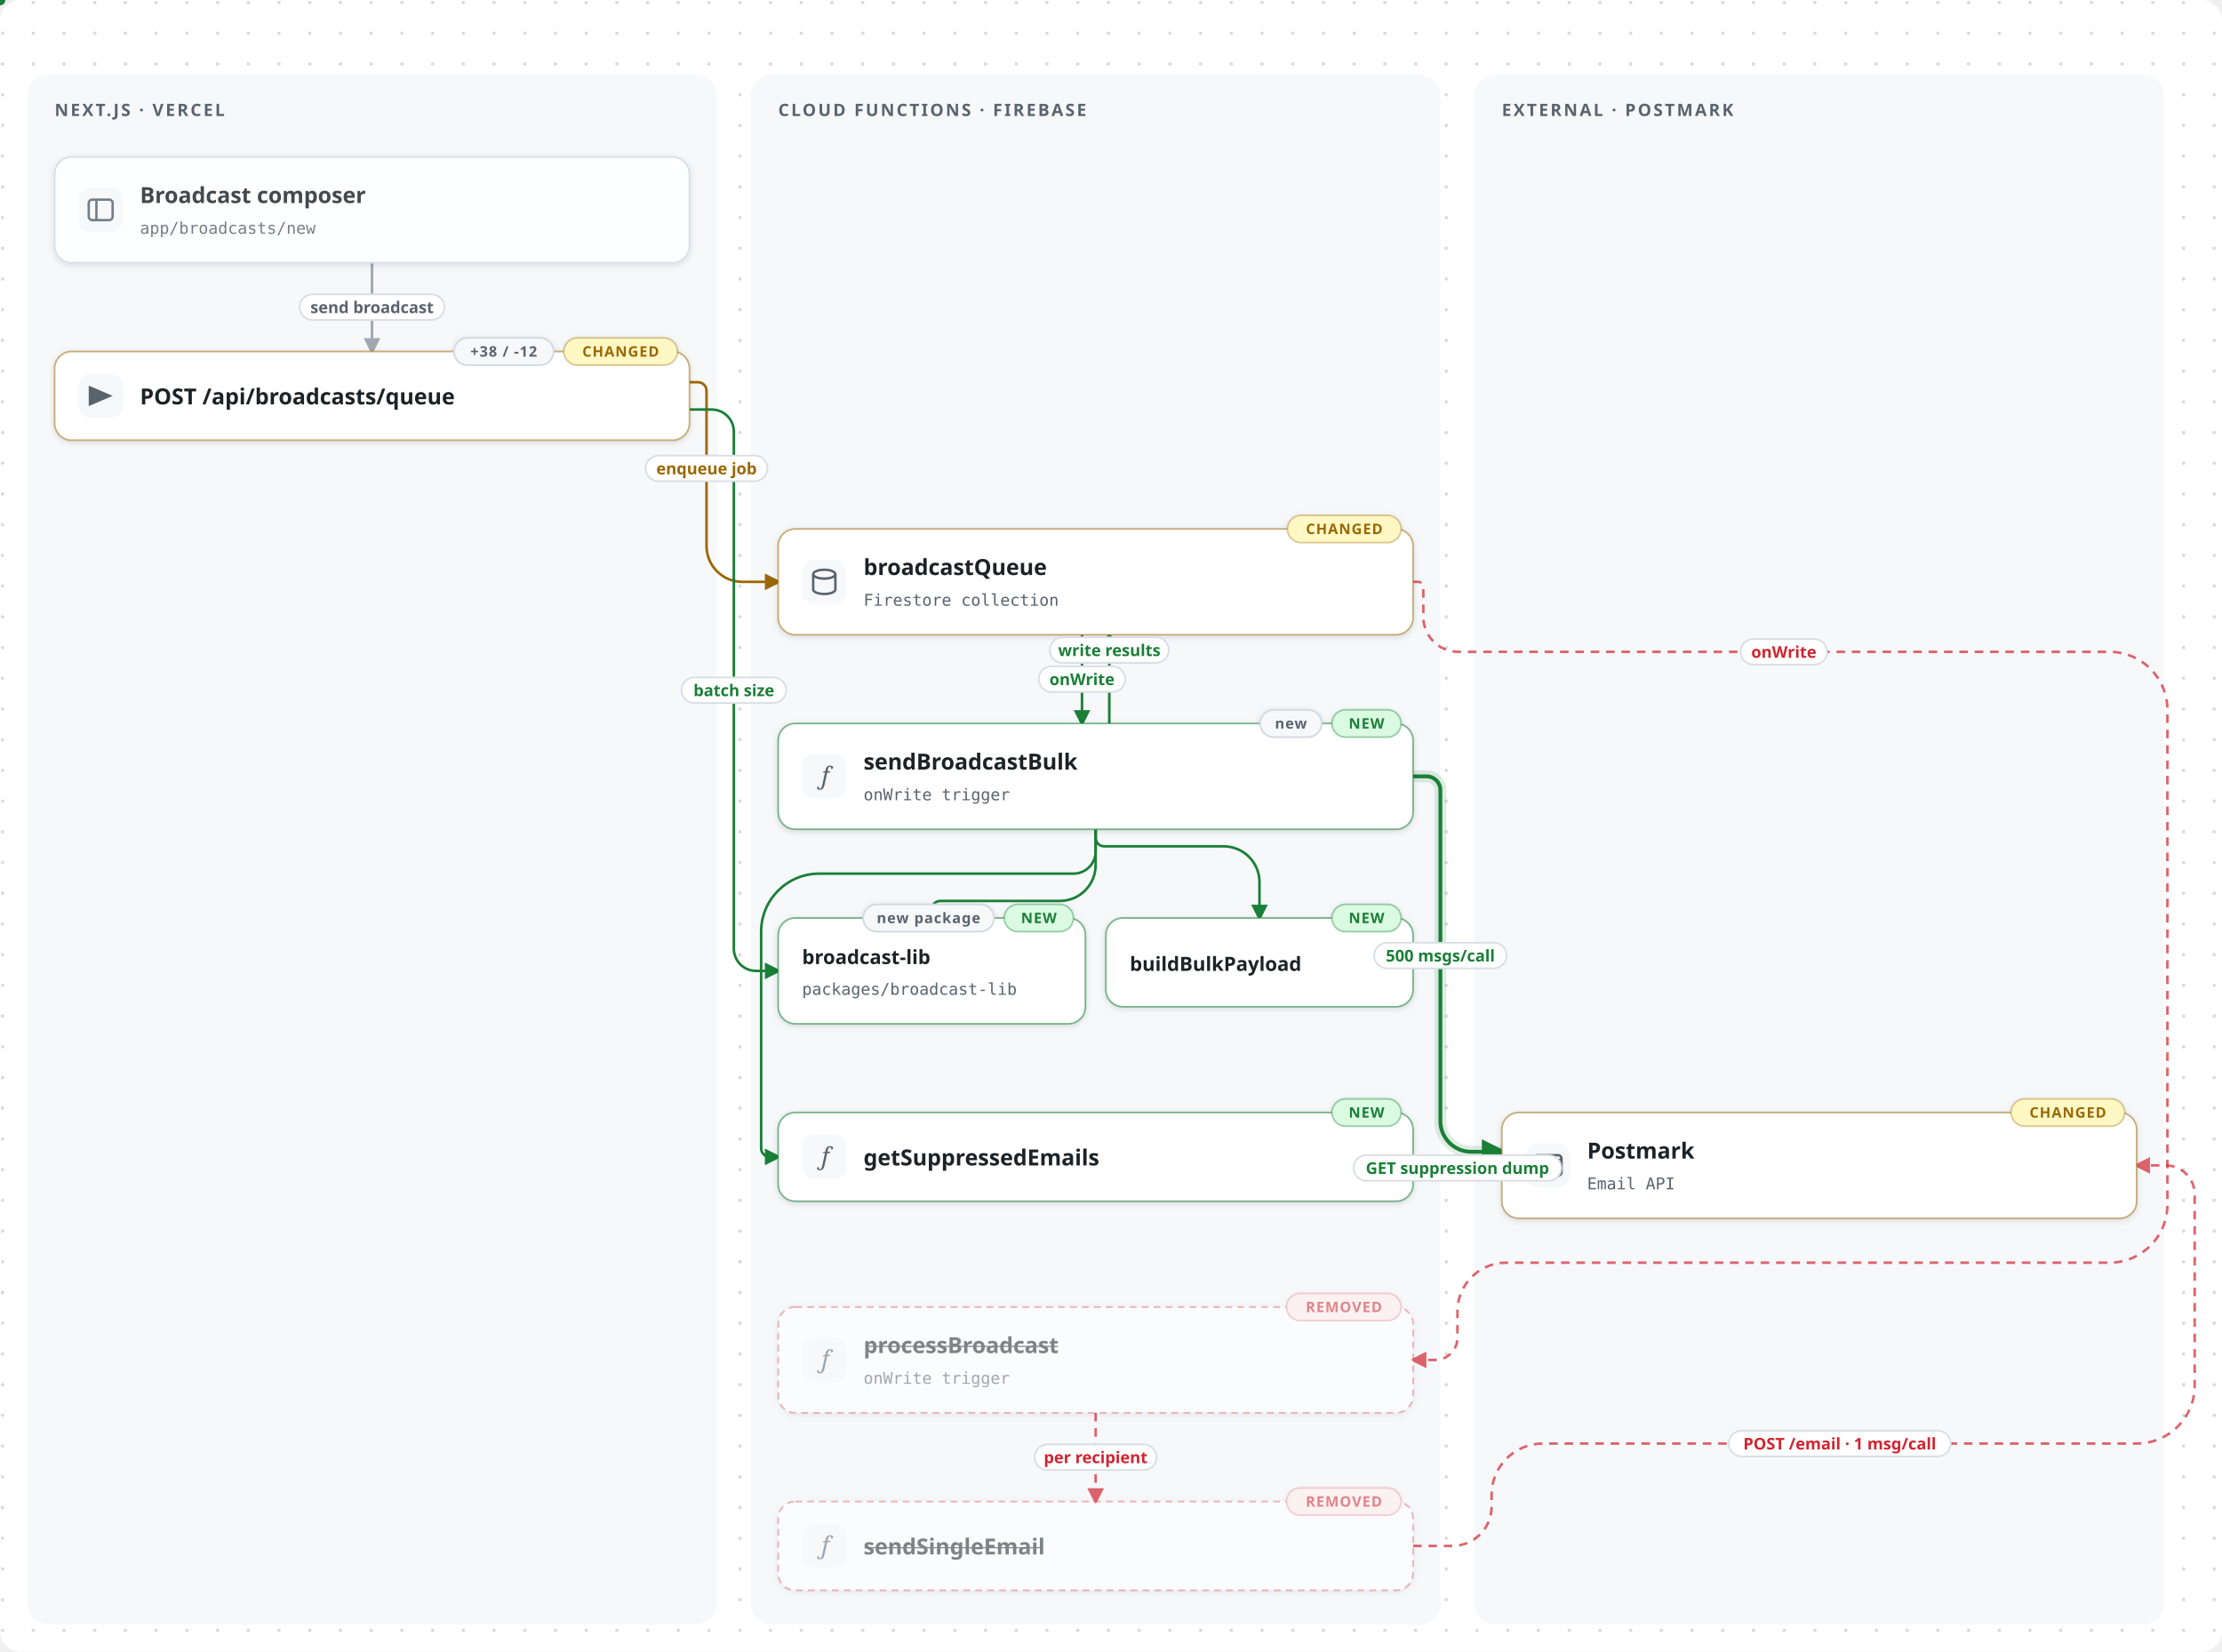
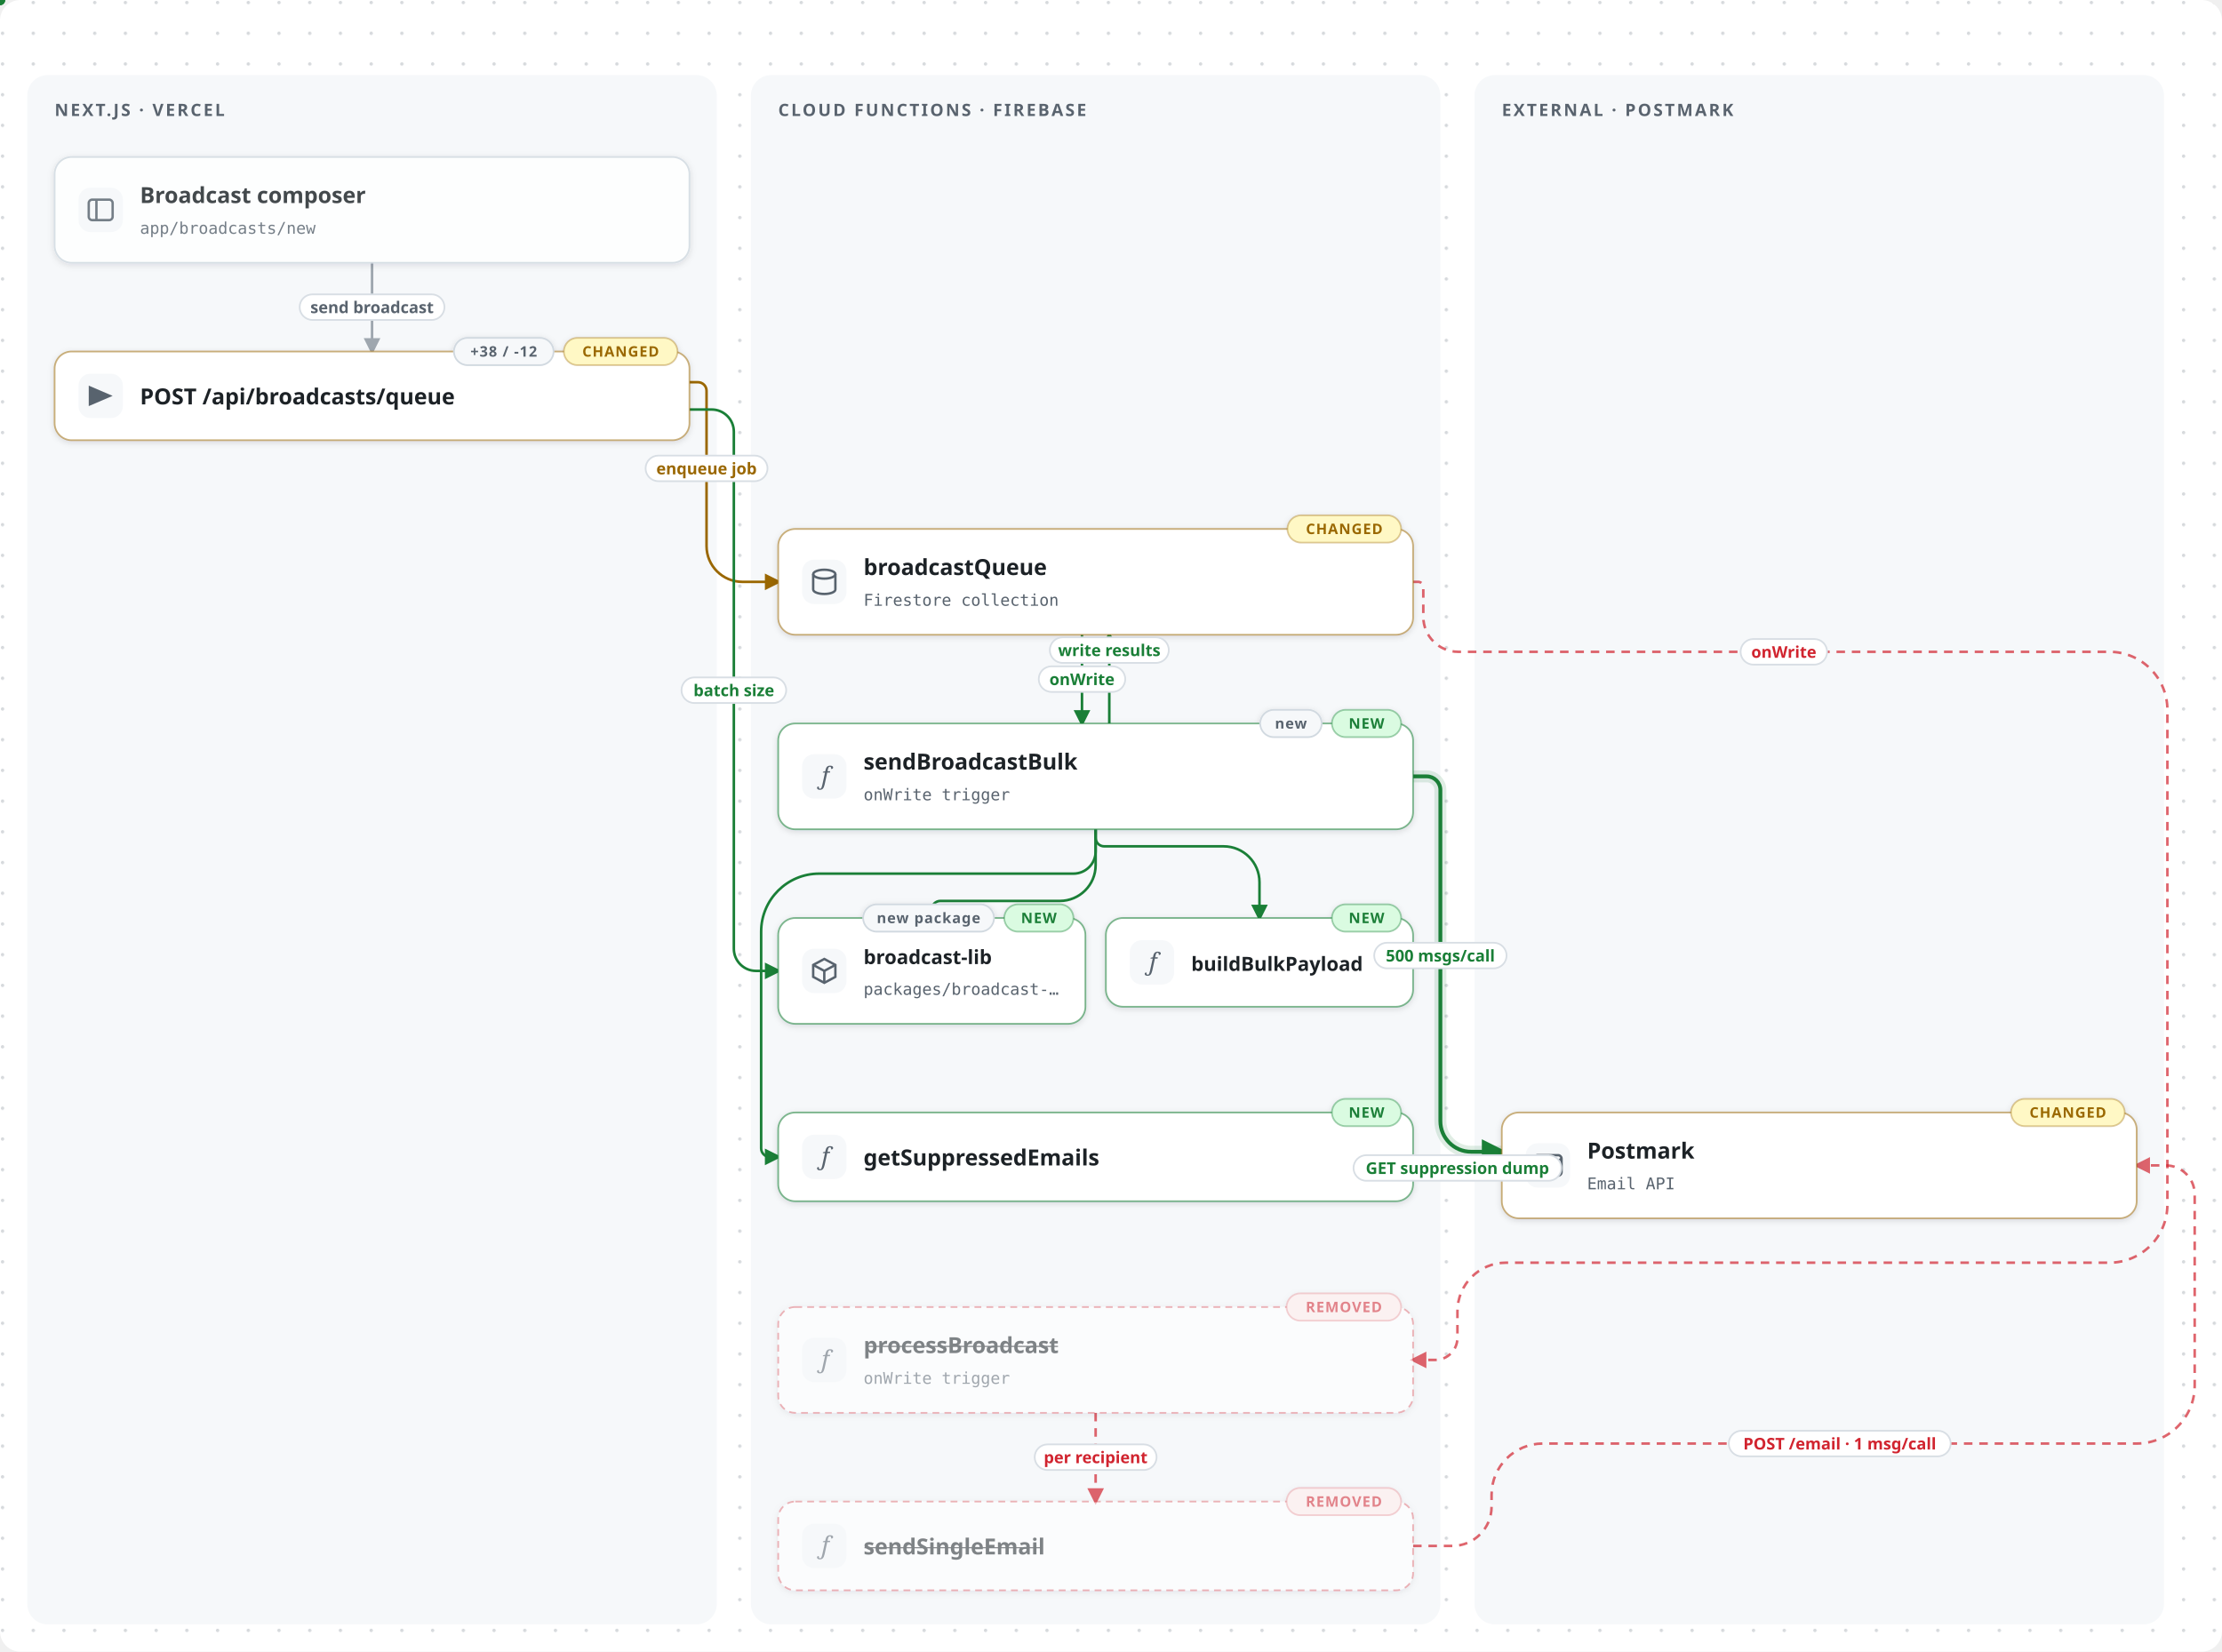
<svg xmlns="http://www.w3.org/2000/svg" viewBox="0 0 1302 968" width="1302" height="968" role="img" aria-label="Batch broadcast sending through Postmark">
  <style>text{font-family:-apple-system, BlinkMacSystemFont, "Segoe UI", "Noto Sans", Helvetica, Arial, sans-serif}.lanebox{fill:#f6f8fa}.lanelabel{font-size:10px;font-weight:700;letter-spacing:.12em;fill:#59636e}.card{fill:#ffffff;stroke:#d1d9e0;stroke-width:1}.card-added{stroke:#1a7f37;stroke-opacity:.55}.card-modified{stroke:#9a6700;stroke-opacity:.5}.ghost{opacity:.55}.ghost .card{stroke:#d1242f;stroke-dasharray:4 3;stroke-opacity:.6}.context{opacity:.82}.ntitle{font-weight:600;fill:#1f2328}.strike{text-decoration:line-through}.nsub{font-size:9.5px;fill:#59636e;font-family:ui-monospace, SFMono-Regular, "SF Mono", Menlo, Consolas, monospace}.chip{fill:#f6f8fa}.glyph{fill:#59636e}.glyph-stroke{stroke:#59636e;stroke-width:1.4;fill:none}.bdg text{font-size:8.5px;font-weight:700;letter-spacing:.06em}.bdg rect{stroke-width:1}.bdg-added rect{fill:#dafbe1;stroke:rgba(31,136,61,.4)}.bdg-added text{fill:#1a7f37}.bdg-modified rect{fill:#fff8c5;stroke:rgba(154,103,0,.35)}.bdg-modified text{fill:#9a6700}.bdg-removed rect{fill:#ffebe9;stroke:rgba(209,36,47,.35)}.bdg-removed text{fill:#d1242f}.bdg-neutral rect{fill:#f6f8fa;stroke:#d1d9e0}.bdg-neutral text{fill:#59636e}.edge{fill:none;stroke-width:1.5}.edge-added{stroke:#1a7f37}.edge-modified{stroke:#9a6700}.edge-removed{stroke:#d1242f;stroke-dasharray:5 4;opacity:.7}.edge-neutral{stroke:#8c959f}.hero{stroke-width:2.25}.faded{opacity:.45}.glow{fill:none;stroke-width:7;opacity:.14}.msg-self{font-size:11px;fill:#1f2328}.lpill{fill:#ffffff;stroke:#d8dee4;stroke-width:1}.ltext{font-size:9.5px;font-weight:600;fill:#59636e}.ltext-added{fill:#1a7f37}.ltext-modified{fill:#9a6700}.ltext-removed{fill:#d1242f}.cardsh{filter:drop-shadow(0 1px 2px rgba(31,35,40,.14))}.lifeline{stroke:#d1d9e0;stroke-width:1;stroke-dasharray:3 4}.actbar{fill:#dafbe1;stroke:rgba(31,136,61,.4)}.msg{fill:none;stroke-width:1.5}.msg-return{stroke-dasharray:4 3;opacity:.8}.msg-strong{stroke-width:2.25}</style>
  <defs>
    <pattern id="dots" width="18" height="18" patternUnits="userSpaceOnUse">
      <circle cx="1.5" cy="1.5" r="1" fill="rgba(140,149,159,.35)" />
    </pattern>
    <marker id="mk-added" viewBox="0 0 10 10" refX="8" refY="5" markerWidth="6.5" markerHeight="6.5" orient="auto-start-reverse">
      <path d="M0,0 L10,5 L0,10 z" fill="#1a7f37" />
    </marker>
    <marker id="mko-added" viewBox="0 0 10 10" refX="10" refY="5" markerWidth="6.5" markerHeight="6.5" orient="auto-start-reverse">
      <path d="M2,1 L10,5 L2,9" fill="none" stroke="#1a7f37" stroke-width="1.6" stroke-linecap="round" stroke-linejoin="round" />
    </marker>
    <marker id="mk-modified" viewBox="0 0 10 10" refX="8" refY="5" markerWidth="6.5" markerHeight="6.5" orient="auto-start-reverse">
      <path d="M0,0 L10,5 L0,10 z" fill="#9a6700" />
    </marker>
    <marker id="mko-modified" viewBox="0 0 10 10" refX="10" refY="5" markerWidth="6.5" markerHeight="6.5" orient="auto-start-reverse">
      <path d="M2,1 L10,5 L2,9" fill="none" stroke="#9a6700" stroke-width="1.6" stroke-linecap="round" stroke-linejoin="round" />
    </marker>
    <marker id="mk-removed" viewBox="0 0 10 10" refX="8" refY="5" markerWidth="6.5" markerHeight="6.5" orient="auto-start-reverse">
      <path d="M0,0 L10,5 L0,10 z" fill="#d1242f" />
    </marker>
    <marker id="mko-removed" viewBox="0 0 10 10" refX="10" refY="5" markerWidth="6.5" markerHeight="6.5" orient="auto-start-reverse">
      <path d="M2,1 L10,5 L2,9" fill="none" stroke="#d1242f" stroke-width="1.6" stroke-linecap="round" stroke-linejoin="round" />
    </marker>
    <marker id="mk-neutral" viewBox="0 0 10 10" refX="8" refY="5" markerWidth="6.5" markerHeight="6.5" orient="auto-start-reverse">
      <path d="M0,0 L10,5 L0,10 z" fill="#8c959f" />
    </marker>
    <marker id="mko-neutral" viewBox="0 0 10 10" refX="10" refY="5" markerWidth="6.5" markerHeight="6.5" orient="auto-start-reverse">
      <path d="M2,1 L10,5 L2,9" fill="none" stroke="#8c959f" stroke-width="1.6" stroke-linecap="round" stroke-linejoin="round" />
    </marker>
  </defs>
  <rect x="0" y="0" width="1302" height="968" rx="12" fill="#ffffff" />
  <rect x="0" y="0" width="1302" height="968" rx="12" fill="url(#dots)" />
  <g>
    <rect class="lanebox" x="16" y="44" width="404" height="908" rx="12" />
    <text class="lanelabel" x="32" y="68">NEXT.JS · VERCEL</text>
    <rect class="lanebox" x="440" y="44" width="404" height="908" rx="12" />
    <text class="lanelabel" x="456" y="68">CLOUD FUNCTIONS · FIREBASE</text>
    <rect class="lanebox" x="864" y="44" width="404" height="908" rx="12" />
    <text class="lanelabel" x="880" y="68">EXTERNAL · POSTMARK</text>
  </g>
  <g>
    <path class="edge edge-neutral context" d="M218,154 L218,206" marker-end="url(#mk-neutral)" />
    <path class="edge edge-modified" d="M404,224 L409,224 C411.76,224 414,226.24 414,229 L414,320 C414,331.6 423.4,341 435,341 L456,341" marker-end="url(#mk-modified)" />
    <path class="edge edge-added" d="M404,240 L417,240 C424.18,240 430,245.82 430,253 L430,556 C430,563.18 435.82,569 443,569 L456,569" marker-end="url(#mk-added)" />
    <path class="edge edge-added" d="M634,372 L634,424" marker-end="url(#mk-added)" />
    <path class="edge edge-removed" d="M828,341 L831,341 C832.66,341 834,342.34 834,344 L834,361.5 C834,372.82 843.18,382 854.5,382 L1236,382 C1254.78,382 1270,397.22 1270,416 L1270,706 C1270,724.78 1254.78,740 1236,740 L882.5,740 C866.76,740 854,752.76 854,768.5 L854,784 C854,791.18 848.18,797 841,797 L828,797" marker-end="url(#mk-removed)" />
    <path class="edge edge-removed" d="M642,828 L642,880" marker-end="url(#mk-removed)" />
    <path class="edge edge-removed" d="M828,906 L851,906 C863.7,906 874,895.7 874,883 L874,876 C874,859.43 887.43,846 904,846 L1252,846 C1270.78,846 1286,830.78 1286,812 L1286,700 C1286,690.61 1278.39,683 1269,683 L1252,683" marker-end="url(#mk-removed)" />
    <path class="edge edge-added" d="M642,486 L642,491 C642,493.76 644.24,496 647,496 L717,496 C728.6,496 738,505.4 738,517 L738,538" marker-end="url(#mk-added)" />
    <path class="edge edge-added" d="M642,486 L642,499 C642,506.18 636.18,512 629,512 L480,512 C461.22,512 446,527.22 446,546 L446,673 C446,675.76 448.24,678 451,678 L456,678" marker-end="url(#mk-added)" />
    <path class="edge edge-added" d="M642,486 L642,507 C642,518.6 632.6,528 621,528 L551,528 C548.24,528 546,530.24 546,533 L546,538" marker-end="url(#mk-added)" />
    <path class="edge edge-added" d="M828,684.5 L880,684.5" marker-end="url(#mk-added)" />
    <circle r="2.6" fill="#1a7f37">
      <animateMotion dur="1.6s" repeatCount="indefinite" path="M828,684.5 L880,684.5" />
    </circle>
    <path class="glow" stroke="#1a7f37" d="M828,455 L836,455 C840.42,455 844,458.58 844,463 L844,657 C844,666.94 852.06,675 862,675 L880,675" />
    <path class="edge edge-added hero" d="M828,455 L836,455 C840.42,455 844,458.58 844,463 L844,657 C844,666.94 852.06,675 862,675 L880,675" marker-end="url(#mk-added)" />
    <circle r="3" fill="#1a7f37">
      <animateMotion dur="2.1s" repeatCount="indefinite" path="M828,455 L836,455 C840.42,455 844,458.58 844,463 L844,657 C844,666.94 852.06,675 862,675 L880,675" />
    </circle>
    <circle r="3" fill="#1a7f37">
      <animateMotion dur="2.1s" begin="0.7s" repeatCount="indefinite" path="M828,455 L836,455 C840.42,455 844,458.58 844,463 L844,657 C844,666.94 852.06,675 862,675 L880,675" />
    </circle>
    <circle r="3" fill="#1a7f37">
      <animateMotion dur="2.1s" begin="1.4s" repeatCount="indefinite" path="M828,455 L836,455 C840.42,455 844,458.58 844,463 L844,657 C844,666.94 852.06,675 862,675 L880,675" />
    </circle>
    <path class="edge edge-added" d="M650,424 L650,372" marker-end="url(#mk-added)" />
  </g>
  <g>
    <g class="cardsh context">
      <rect class="card" x="32" y="92" width="372" height="62" rx="10" />
      <rect class="chip" x="46" y="110" width="26" height="26" rx="7" />
      <g>
        <rect class="glyph-stroke" x="52" y="117" width="14" height="12" rx="2" />
        <path class="glyph-stroke" d="M56.5,117 v12" />
      </g>
      <text class="ntitle" x="82" y="119" font-size="13">Broadcast composer</text>
      <text class="nsub" x="82" y="137">app/broadcasts/new</text>
    </g>
    <g class="cardsh">
      <rect class="card card-modified" x="32" y="206" width="372" height="52" rx="10" />
      <rect class="chip" x="46" y="219" width="26" height="26" rx="7" />
      <g>
        <path class="glyph" d="M52,226 L66,232 L52,238 Z" />
      </g>
      <text class="ntitle" x="82" y="237" font-size="13">POST /api/broadcasts/queue</text>
      <g class="bdg bdg-neutral">
        <rect x="265.98" y="198" width="58.4" height="16" rx="8" />
        <text x="295.18" y="209" text-anchor="middle">+38 / -12</text>
      </g>
      <g class="bdg bdg-modified">
        <rect x="330.38" y="198" width="66.62" height="16" rx="8" />
        <text x="363.69" y="209" text-anchor="middle">CHANGED</text>
      </g>
    </g>
    <g class="cardsh">
      <rect class="card card-modified" x="456" y="310" width="372" height="62" rx="10" />
      <rect class="chip" x="470" y="328" width="26" height="26" rx="7" />
      <g>
        <ellipse class="glyph-stroke" cx="483" cy="336.5" rx="6.5" ry="2.6" />
        <path class="glyph-stroke" d="M476.5,336.5 v9 a6.5,2.6 0 0 0 13 0 v-9" />
      </g>
      <text class="ntitle" x="506" y="337" font-size="13">broadcastQueue</text>
      <text class="nsub" x="506" y="355">Firestore collection</text>
      <g class="bdg bdg-modified">
        <rect x="754.38" y="302" width="66.62" height="16" rx="8" />
        <text x="787.69" y="313" text-anchor="middle">CHANGED</text>
      </g>
    </g>
    <g class="cardsh">
      <rect class="card card-added" x="456" y="424" width="372" height="62" rx="10" />
      <rect class="chip" x="470" y="442" width="26" height="26" rx="7" />
      <g>
        <text class="glyph" x="483" y="459.5" text-anchor="middle" style="font-size:14px;font-style:italic;font-family:Georgia,serif">ƒ</text>
      </g>
      <text class="ntitle" x="506" y="451" font-size="13">sendBroadcastBulk</text>
      <text class="nsub" x="506" y="469">onWrite trigger</text>
      <g class="bdg bdg-neutral">
        <rect x="738.4" y="416" width="36.05" height="16" rx="8" />
        <text x="756.43" y="427" text-anchor="middle">new</text>
      </g>
      <g class="bdg bdg-added">
        <rect x="780.45" y="416" width="40.55" height="16" rx="8" />
        <text x="800.72" y="427" text-anchor="middle">NEW</text>
      </g>
    </g>
    <g class="cardsh">
      <rect class="card card-added" x="456" y="538" width="180" height="62" rx="10" />
-       <text class="ntitle" x="470" y="565" font-size="11.5">broadcast-lib</text>
-       <text class="nsub" x="470" y="583">packages/broadcast-lib</text>
+       <rect class="chip" x="470" y="556" width="26" height="26" rx="7" />
+       <g>
+         <path class="glyph-stroke" d="M483,562 l6.5,3.5 v7 l-6.5,3.5 l-6.5,-3.5 v-7 Z" />
+         <path class="glyph-stroke" d="M476.5,565.5 l6.5,3.5 l6.5,-3.5" />
+         <path class="glyph-stroke" d="M483,569 v7" />
+       </g>
+       <text class="ntitle" x="506" y="565" font-size="11.5">broadcast-lib</text>
+       <text class="nsub" x="506" y="583">packages/broadcast-…</text>
      <g class="bdg bdg-neutral">
        <rect x="505.75" y="530" width="76.7" height="16" rx="8" />
        <text x="544.1" y="541" text-anchor="middle">new package</text>
      </g>
      <g class="bdg bdg-added">
        <rect x="588.45" y="530" width="40.55" height="16" rx="8" />
        <text x="608.73" y="541" text-anchor="middle">NEW</text>
      </g>
    </g>
    <g class="cardsh">
      <rect class="card card-added" x="648" y="538" width="180" height="52" rx="10" />
-       <text class="ntitle" x="662" y="569" font-size="11.5">buildBulkPayload</text>
+       <rect class="chip" x="662" y="551" width="26" height="26" rx="7" />
+       <g>
+         <text class="glyph" x="675" y="568.5" text-anchor="middle" style="font-size:14px;font-style:italic;font-family:Georgia,serif">ƒ</text>
+       </g>
+       <text class="ntitle" x="698" y="569" font-size="11.5">buildBulkPayload</text>
      <g class="bdg bdg-added">
        <rect x="780.45" y="530" width="40.55" height="16" rx="8" />
        <text x="800.73" y="541" text-anchor="middle">NEW</text>
      </g>
    </g>
    <g class="cardsh">
      <rect class="card card-added" x="456" y="652" width="372" height="52" rx="10" />
      <rect class="chip" x="470" y="665" width="26" height="26" rx="7" />
      <g>
        <text class="glyph" x="483" y="682.5" text-anchor="middle" style="font-size:14px;font-style:italic;font-family:Georgia,serif">ƒ</text>
      </g>
      <text class="ntitle" x="506" y="683" font-size="13">getSuppressedEmails</text>
      <g class="bdg bdg-added">
        <rect x="780.45" y="644" width="40.55" height="16" rx="8" />
        <text x="800.73" y="655" text-anchor="middle">NEW</text>
      </g>
    </g>
    <g class="cardsh ghost">
      <rect class="card" x="456" y="766" width="372" height="62" rx="10" />
      <rect class="chip" x="470" y="784" width="26" height="26" rx="7" />
      <g>
        <text class="glyph" x="483" y="801.5" text-anchor="middle" style="font-size:14px;font-style:italic;font-family:Georgia,serif">ƒ</text>
      </g>
      <text class="ntitle strike" x="506" y="793" font-size="13">processBroadcast</text>
      <text class="nsub" x="506" y="811">onWrite trigger</text>
      <g class="bdg bdg-removed">
        <rect x="753.88" y="758" width="67.12" height="16" rx="8" />
        <text x="787.44" y="769" text-anchor="middle">REMOVED</text>
      </g>
    </g>
    <g class="cardsh ghost">
      <rect class="card" x="456" y="880" width="372" height="52" rx="10" />
      <rect class="chip" x="470" y="893" width="26" height="26" rx="7" />
      <g>
        <text class="glyph" x="483" y="910.5" text-anchor="middle" style="font-size:14px;font-style:italic;font-family:Georgia,serif">ƒ</text>
      </g>
      <text class="ntitle strike" x="506" y="911" font-size="13">sendSingleEmail</text>
      <g class="bdg bdg-removed">
        <rect x="753.88" y="872" width="67.12" height="16" rx="8" />
        <text x="787.44" y="883" text-anchor="middle">REMOVED</text>
      </g>
    </g>
    <g class="cardsh">
      <rect class="card card-modified" x="880" y="652" width="372" height="62" rx="10" />
      <rect class="chip" x="894" y="670" width="26" height="26" rx="7" />
      <g>
        <rect class="glyph-stroke" x="899" y="677" width="16" height="12" rx="2" />
        <path class="glyph-stroke" d="M899,679 l8,6 8,-6" />
      </g>
      <text class="ntitle" x="930" y="679" font-size="13">Postmark</text>
      <text class="nsub" x="930" y="697">Email API</text>
      <g class="bdg bdg-modified">
        <rect x="1178.38" y="644" width="66.62" height="16" rx="8" />
        <text x="1211.69" y="655" text-anchor="middle">CHANGED</text>
      </g>
    </g>
  </g>
  <g>
    <g>
      <rect class="lpill" x="175.58" y="172.5" width="84.85" height="15" rx="7.5" />
      <text class="ltext" x="218" y="183.5" text-anchor="middle">send broadcast</text>
    </g>
    <g>
      <rect class="lpill" x="378.29" y="267" width="71.43" height="15" rx="7.5" />
      <text class="ltext ltext-modified" x="414" y="278" text-anchor="middle">enqueue job</text>
    </g>
    <g>
      <rect class="lpill" x="399.33" y="397" width="61.34" height="15" rx="7.5" />
      <text class="ltext ltext-added" x="430" y="408" text-anchor="middle">batch size</text>
    </g>
    <g>
      <rect class="lpill" x="608.66" y="390.5" width="50.69" height="15" rx="7.5" />
      <text class="ltext ltext-added" x="634" y="401.5" text-anchor="middle">onWrite</text>
    </g>
    <g>
      <rect class="lpill" x="1019.91" y="374.5" width="50.69" height="15" rx="7.5" />
      <text class="ltext ltext-removed" x="1045.25" y="385.5" text-anchor="middle">onWrite</text>
    </g>
    <g>
      <rect class="lpill" x="606.29" y="846.5" width="71.41" height="15" rx="7.5" />
      <text class="ltext ltext-removed" x="642" y="857.5" text-anchor="middle">per recipient</text>
    </g>
    <g>
      <rect class="lpill" x="1012.98" y="838.5" width="130.04" height="15" rx="7.5" />
      <text class="ltext ltext-removed" x="1078" y="849.5" text-anchor="middle">POST /email · 1 msg/call</text>
    </g>
    <g>
      <rect class="lpill" x="793.11" y="677" width="121.78" height="15" rx="7.5" />
      <text class="ltext ltext-added" x="854" y="688" text-anchor="middle">GET suppression dump</text>
    </g>
    <g>
      <rect class="lpill" x="805.22" y="552.5" width="77.56" height="15" rx="7.5" />
      <text class="ltext ltext-added" x="844" y="563.5" text-anchor="middle">500 msgs/call</text>
    </g>
    <g>
      <rect class="lpill" x="615.15" y="373.5" width="69.71" height="15" rx="7.5" />
      <text class="ltext ltext-added" x="650" y="384.5" text-anchor="middle">write results</text>
    </g>
  </g>
</svg>
